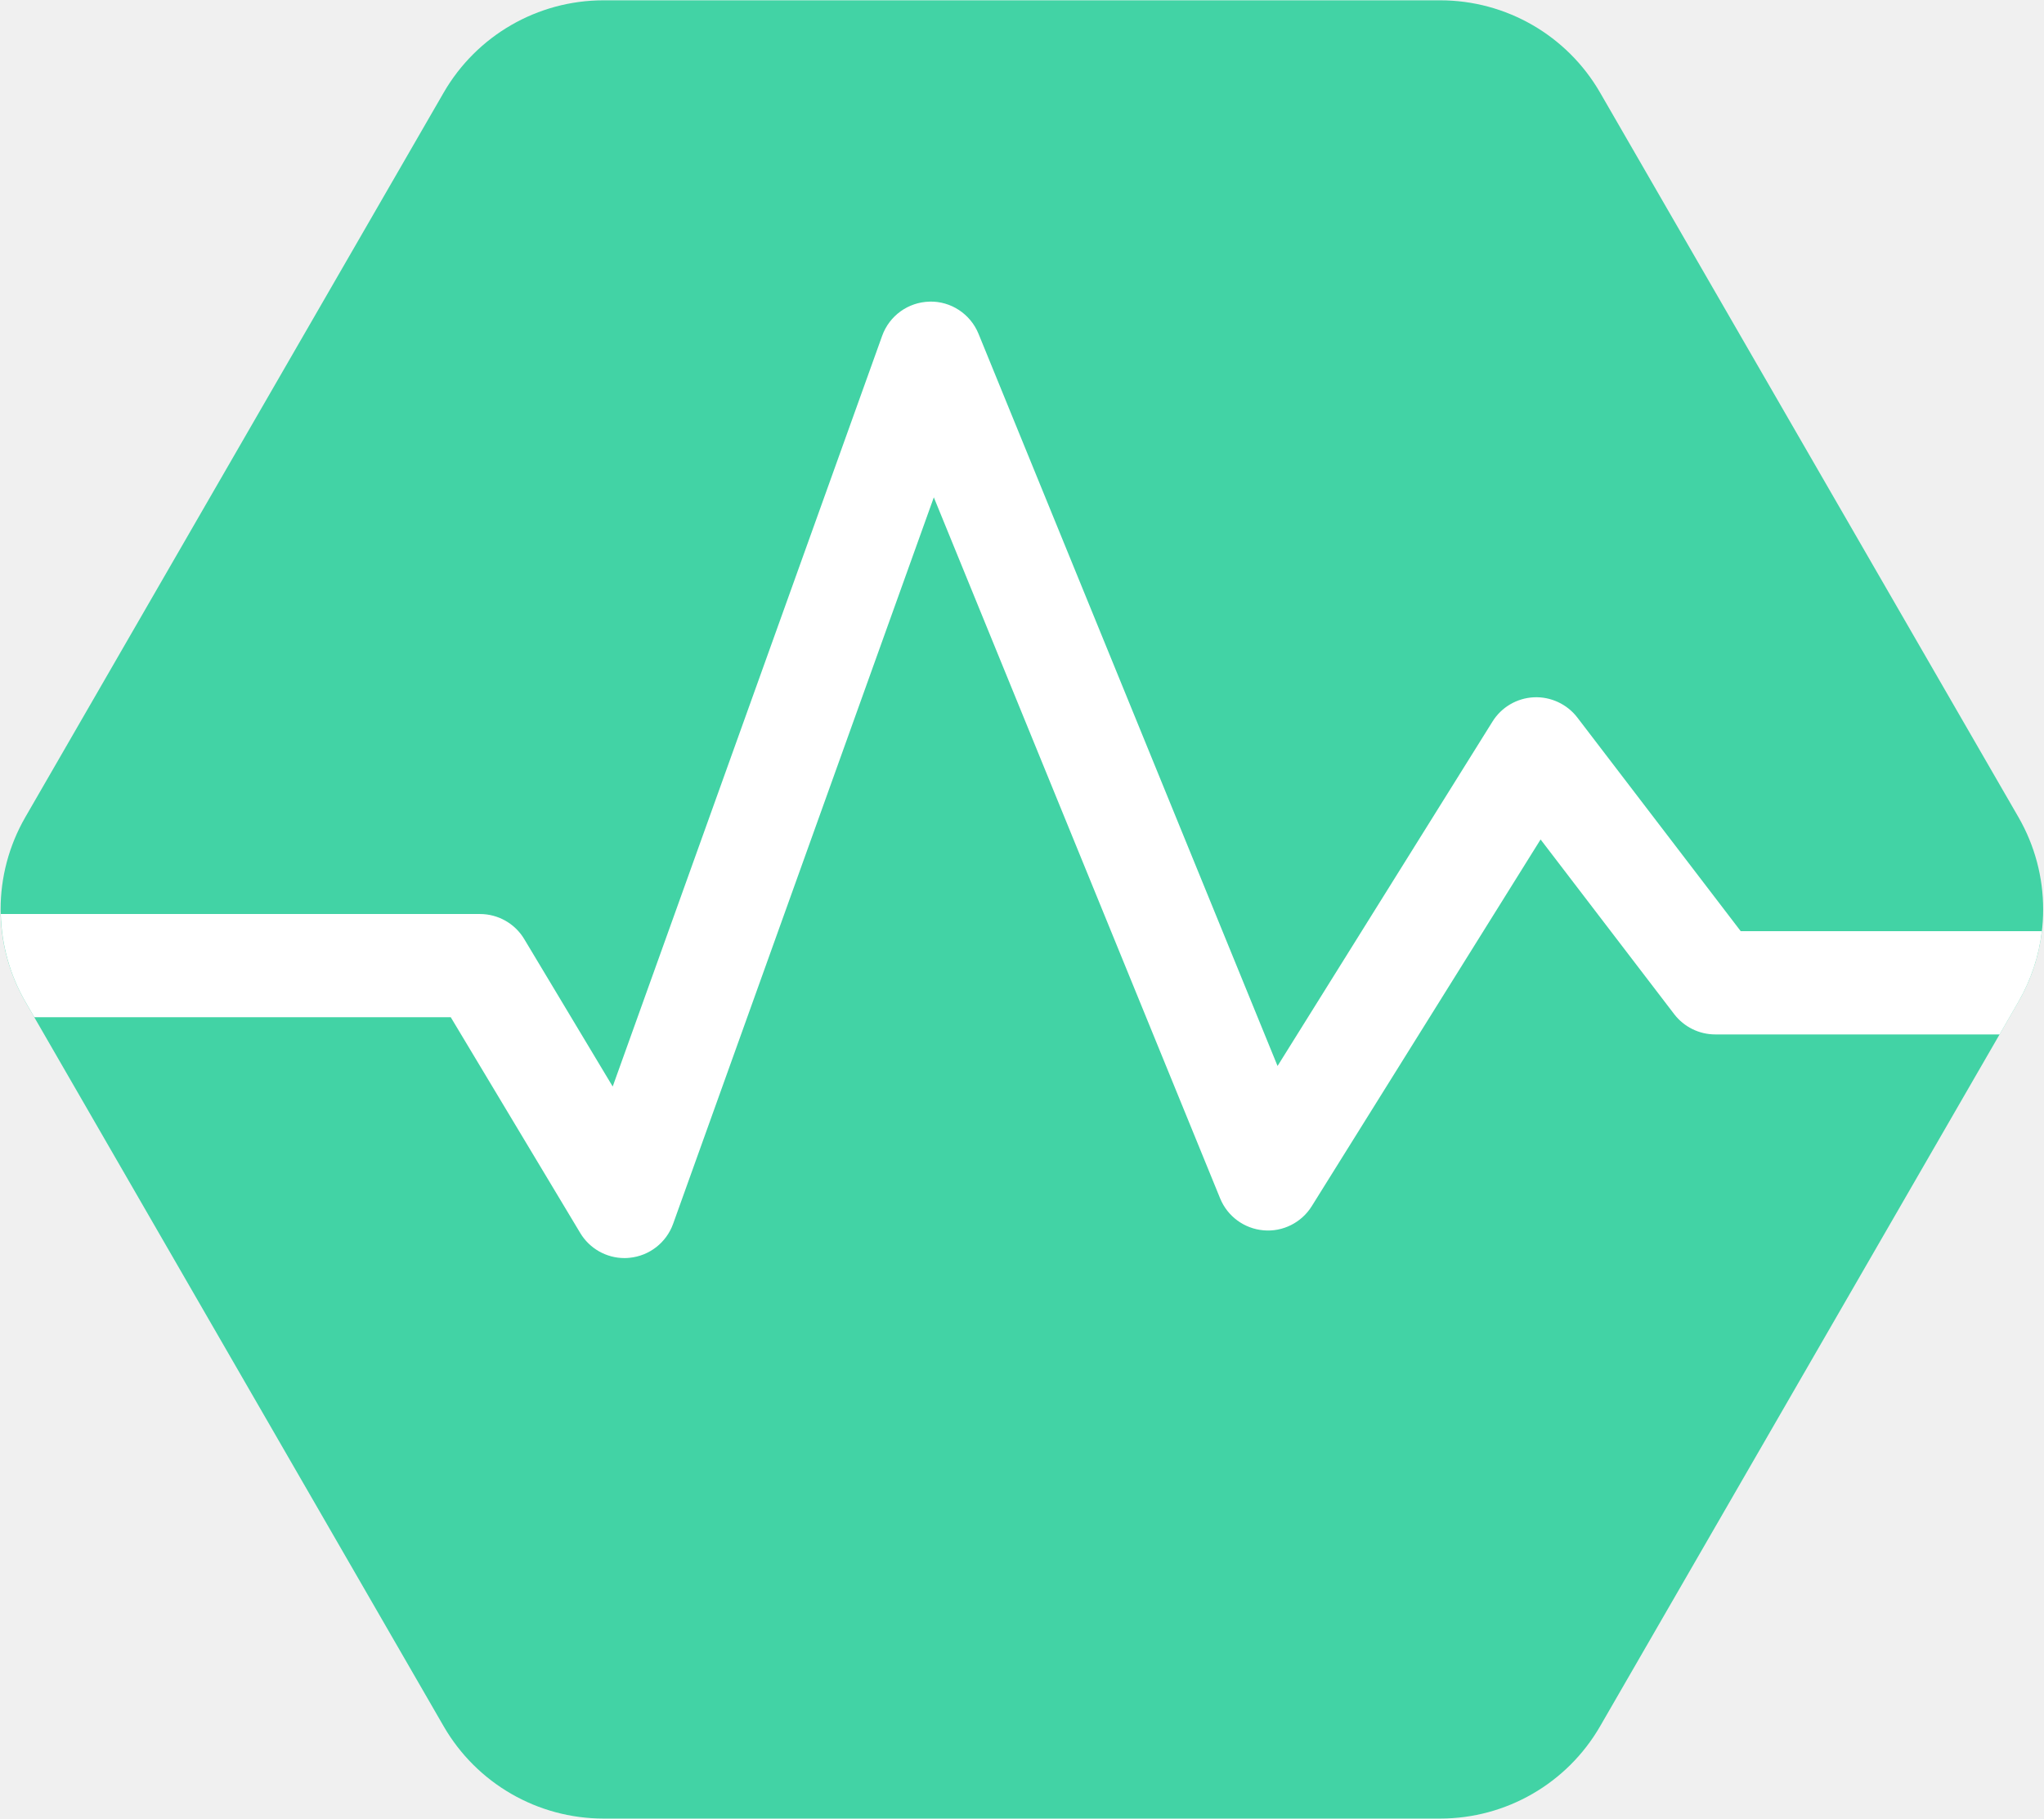
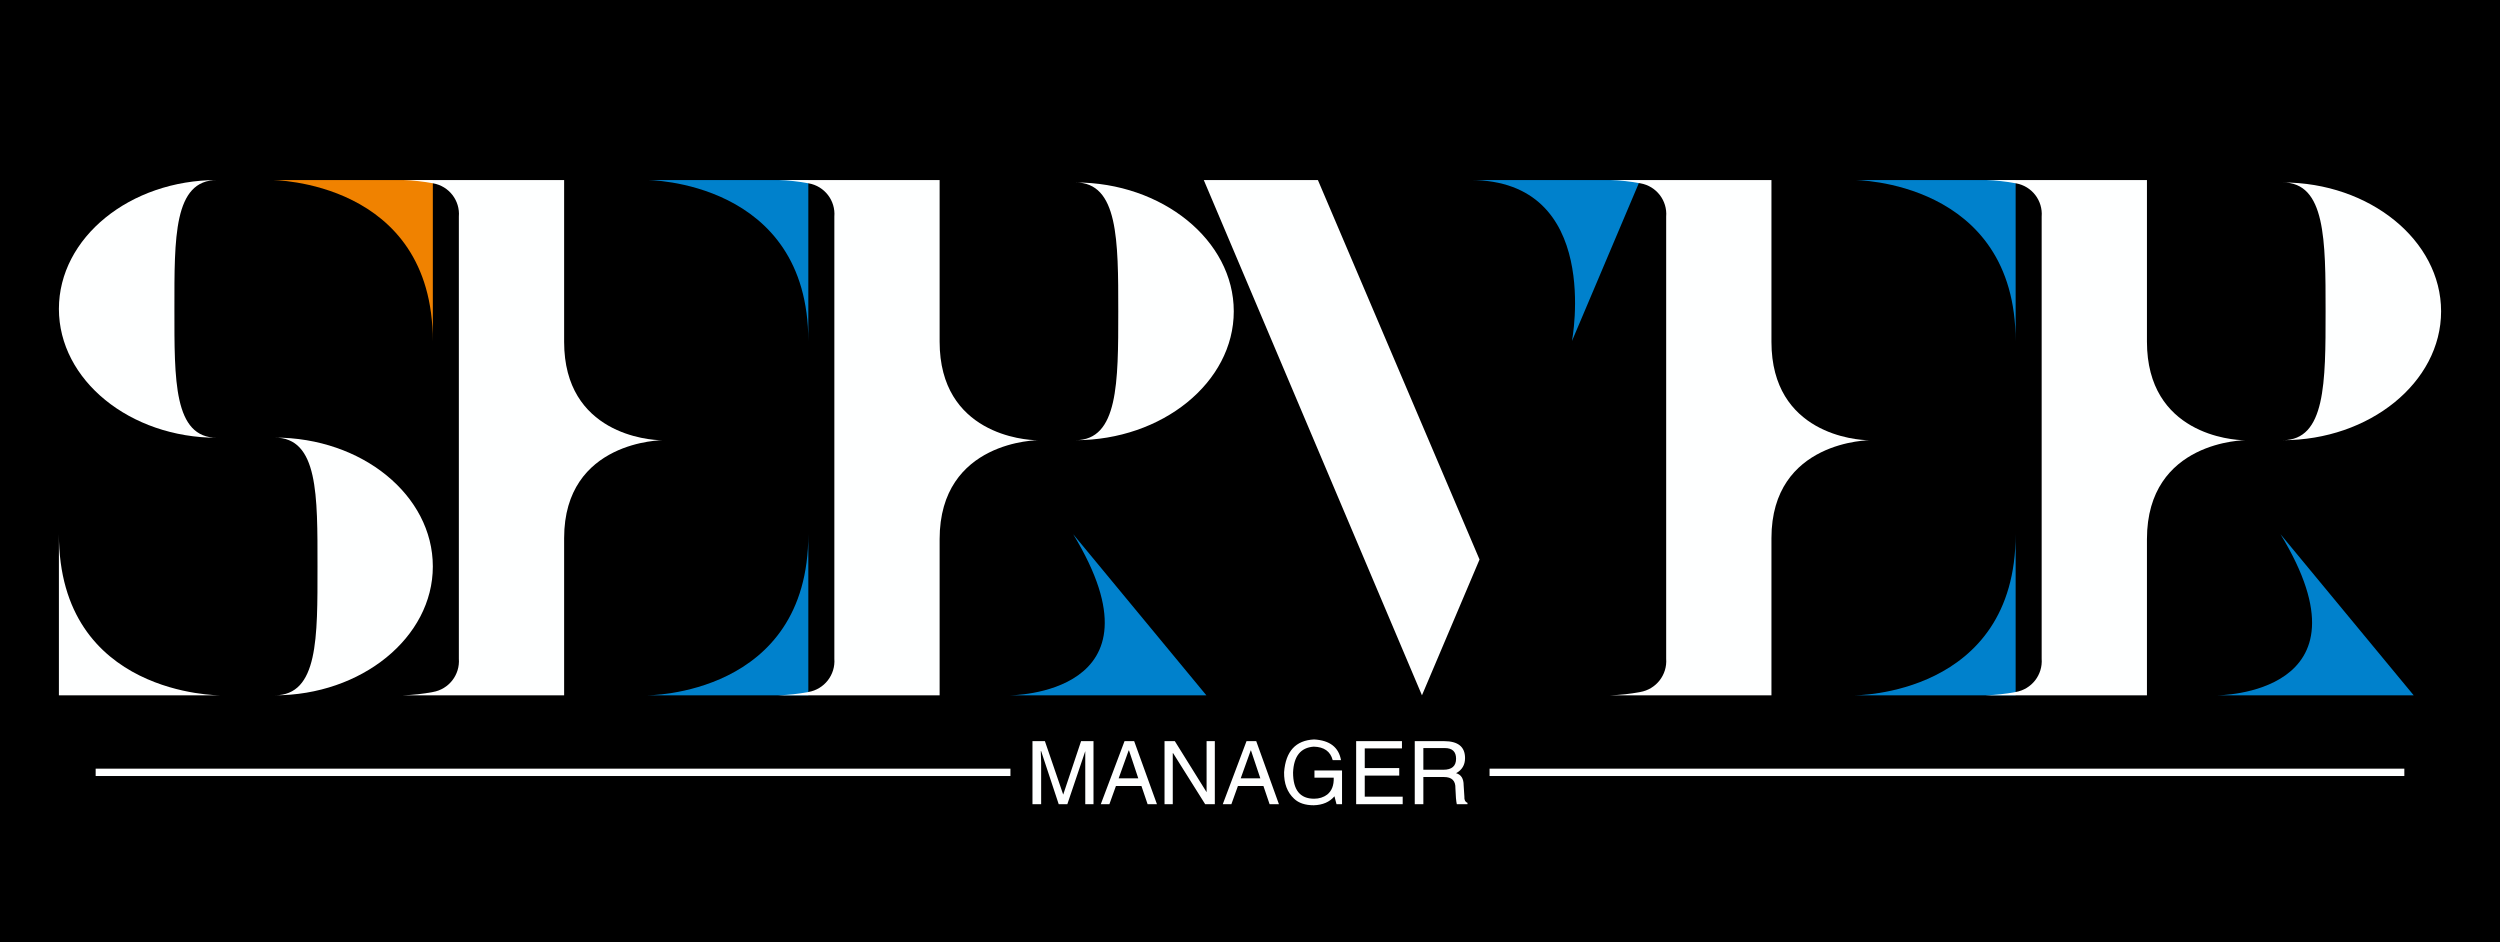
- <svg xmlns="http://www.w3.org/2000/svg" viewBox="0 0 135.297 120.367">
-   <defs>
-     <style>.hex{fill:#42d3a5;} .line{fill:#fff;}</style>
-   </defs>
-   <path d="M133.605 66.313l-27.691 47.963c-2.183 3.78-6.217 6.109-10.582 6.109H39.949c-4.365 0-8.398-2.329-10.582-6.109L1.677 66.313c-2.183-3.78-2.183-8.438 0-12.22L29.367 6.132C31.551 2.35 35.584.021 39.949.021h55.383c4.365 0 8.4 2.329 10.582 6.111l27.691 47.961c2.183 3.781 2.183 8.44 0 12.22" class="hex" />
-   <path d="M61.533 19.968c-1.415.031-2.662.93-3.141 2.262l-17.836 49.696-5.855-9.76c-.616-1.029-1.73-1.66-2.93-1.66H.051c.05 2.008.588 4.007 1.627 5.806l.594 1.027h27.565l8.57 14.283c.621 1.036 1.737 1.66 2.928 1.66.112 0 .222-.006.334-.018 1.315-.128 2.437-1.003 2.885-2.246l17.258-48.095 18.953 46.411c.485 1.187 1.596 2.002 2.873 2.111 1.269.113 2.507-.504 3.187-1.594l15.15-24.28 8.844 11.564c.648.845 1.653 1.342 2.715 1.342h18.824l1.25-2.166c.842-1.459 1.357-3.048 1.549-4.668h-19.934l-10.816-14.145c-.681-.889-1.768-1.391-2.877-1.338-1.12.053-2.143.652-2.736 1.603L84.564 70.566 64.767 22.089c-.536-1.308-1.827-2.159-3.236-2.123z" class="line" />
+ <svg xmlns="http://www.w3.org/2000/svg" width="340" height="128" preserveAspectRatio="xMidYMid meet">
+   <g>
+     <rect stroke="null" id="svg_13" class="background" fill="#000000" height="131" width="343" y="0" x="0" />
+     <g id="svg_15" class="iconlettersvg-g iconlettersvg" fill="#000">
+       <g id="svg_16">
+         <g id="svg_17" class="tp-name">
+           <g id="svg_18" transform="translate(8.010254,82.48431) scale(2.04) ">
+             <g id="svg_19">
+               <g id="svg_20" class="name-imagesvg">
+                 <g id="svg_21">
+                   <rect id="svg_22" class="image-rect" height="34.352" width="24.929" y="-28.431" x="0" stroke-width="2" fill-opacity="0" fill="#333" />
+                   <svg id="svg_23" class="image-svg-svg primary" height="34.352" width="24.929" y="-28.431" x="0">
+                     <svg id="svg_24" viewBox="0 0 21.56 29.71">
+                       <path id="svg_25" fill="#f08200" d="m21.56,9.3l0,-9.3l-9.29,0s9.29,0 9.29,9.3z" />
+                       <path id="svg_26" fill="#FEFFFF" d="m9.12,14.86c-2.51,0 -2.46,-3.33 -2.46,-7.43s-0.05,-7.43 2.46,-7.43c-5.03,0 -9.12,3.33 -9.12,7.43s4.09,7.43 9.12,7.43zm3.32,-0.01c2.52,0 2.47,3.33 2.47,7.43s0.05,7.43 -2.47,7.43c5,0 9.12,-3.33 9.12,-7.43s-4.08,-7.43 -9.12,-7.43zm-12.44,5.57l0,9.29l9.3,0s-9.3,0.05 -9.3,-9.29z" />
+                     </svg>
+                   </svg>
+                 </g>
+               </g>
+             </g>
+             <g id="svg_27">
+               <g id="svg_28" class="name-imagesvg">
+                 <g id="svg_29">
+                   <rect id="svg_30" class="image-rect" height="34.352" width="27.033" y="-28.431" x="22.929" stroke-width="2" fill-opacity="0" fill="#333" />
+                   <svg id="svg_31" class="image-svg-svg primary" height="34.352" width="27.033" y="-28.431" x="22.929">
+                     <svg id="svg_32" viewBox="0 0 23.38 29.71">
+                       <path id="svg_33" fill="#FEFFFF" d="m14.89,15c-0.66,0 -5.59,-0.35 -5.59,-5.67l0,-9.33l-9.3,0a11.42,11.42 0 0 1 1.75,0.19a1.8,1.8 0 0 1 1.48,1.92l0,25.49a1.81,1.81 0 0 1 -1.5,1.92a11.17,11.17 0 0 1 -1.73,0.19l9.3,0l0,-9.06c0,-5.65 5.7,-5.65 5.7,-5.65l-0.11,0z" />
+                       <path id="svg_34" fill="#0081cc" d="m23.38,9.3l0,-9.3l-9.3,0s9.3,0 9.3,9.3zm0,11.12l0,9.29l-9.3,0s9.3,0.05 9.3,-9.29z" />
+                     </svg>
+                   </svg>
+                 </g>
+               </g>
+             </g>
+             <g id="svg_35">
+               <g id="svg_36" class="name-imagesvg">
+                 <g id="svg_37">
+                   <rect id="svg_38" class="image-rect" height="34.352" width="30.363" y="-28.431" x="47.962" stroke-width="2" fill-opacity="0" fill="#333" />
+                   <svg id="svg_39" class="image-svg-svg primary" height="34.352" width="30.363" y="-28.431" x="47.962">
+                     <svg id="svg_40" viewBox="0 0 26.26 29.71">
+                       <path id="svg_41" fill="#FEFFFF" d="m17.13,0.14c2.47,0 2.47,3.32 2.47,7.43s0,7.43 -2.47,7.43c5,0 9.13,-3.33 9.13,-7.43s-4.13,-7.43 -9.13,-7.43zm-7.83,9.18l0,-9.32l-9.3,0a11.42,11.42 0 0 1 1.75,0.19a1.8,1.8 0 0 1 1.48,1.92l0,25.49a1.81,1.81 0 0 1 -1.5,1.92a11.17,11.17 0 0 1 -1.73,0.19l9.3,0l0,-9c0,-5.71 5.7,-5.71 5.7,-5.71l-0.1,0c-0.67,0 -5.6,-0.35 -5.6,-5.68z" />
+                       <path id="svg_42" fill="#0081cc" d="m17,20.42l7.68,9.29l-11.33,0s9.3,0 3.65,-9.29z" />
+                     </svg>
+                   </svg>
+                 </g>
+               </g>
+             </g>
+             <g id="svg_43">
+               <g id="svg_44" class="name-imagesvg">
+                 <g id="svg_45">
+                   <rect id="svg_46" class="image-rect" height="34.352" width="29.091" y="-28.431" x="76.325" stroke-width="2" fill-opacity="0" fill="#333" />
+                   <svg id="svg_47" class="image-svg-svg primary" height="34.352" width="29.091" y="-28.431" x="76.325">
+                     <svg id="svg_48" viewBox="0 0 25.16 29.71">
+                       <path id="svg_49" fill="#FEFFFF" d="m15.9,21.88l-3.32,7.83l-12.58,-29.71l6.58,0l9.32,21.88z" />
+                       <path id="svg_50" fill="#0081cc" d="m15.36,0l9.8,0l-3.93,9.28s1.77,-9.28 -5.87,-9.28z" />
+                     </svg>
+                   </svg>
+                 </g>
+               </g>
+             </g>
+             <g id="svg_51">
+               <g id="svg_52" class="name-imagesvg">
+                 <g id="svg_53">
+                   <rect id="svg_54" class="image-rect" height="34.352" width="27.033" y="-28.431" x="103.417" stroke-width="2" fill-opacity="0" fill="#333" />
+                   <svg id="svg_55" class="image-svg-svg primary" height="34.352" width="27.033" y="-28.431" x="103.417">
+                     <svg id="svg_56" viewBox="0 0 23.38 29.71">
+                       <path id="svg_57" fill="#FEFFFF" d="m14.89,15c-0.66,0 -5.59,-0.35 -5.59,-5.67l0,-9.33l-9.3,0a11.42,11.42 0 0 1 1.75,0.19a1.8,1.8 0 0 1 1.48,1.92l0,25.49a1.81,1.81 0 0 1 -1.5,1.92a11.17,11.17 0 0 1 -1.73,0.19l9.3,0l0,-9.06c0,-5.65 5.7,-5.65 5.7,-5.65l-0.11,0z" />
+                       <path id="svg_58" fill="#0081cc" d="m23.38,9.3l0,-9.3l-9.3,0s9.3,0 9.3,9.3zm0,11.12l0,9.29l-9.3,0s9.3,0.05 9.3,-9.29z" />
+                     </svg>
+                   </svg>
+                 </g>
+               </g>
+             </g>
+             <g id="svg_59">
+               <g id="svg_60" class="name-imagesvg">
+                 <g id="svg_61">
+                   <rect id="svg_62" class="image-rect" height="34.352" width="30.363" y="-28.431" x="128.45" stroke-width="2" fill-opacity="0" fill="#333" />
+                   <svg id="svg_63" class="image-svg-svg primary" height="34.352" width="30.363" y="-28.431" x="128.45">
+                     <svg id="svg_64" viewBox="0 0 26.26 29.71">
+                       <path id="svg_65" fill="#FEFFFF" d="m17.13,0.14c2.47,0 2.47,3.32 2.47,7.43s0,7.43 -2.47,7.43c5,0 9.13,-3.33 9.13,-7.43s-4.13,-7.43 -9.13,-7.43zm-7.83,9.18l0,-9.32l-9.3,0a11.42,11.42 0 0 1 1.75,0.19a1.8,1.8 0 0 1 1.48,1.92l0,25.49a1.81,1.81 0 0 1 -1.5,1.92a11.17,11.17 0 0 1 -1.73,0.19l9.3,0l0,-9c0,-5.71 5.7,-5.71 5.7,-5.71l-0.1,0c-0.67,0 -5.6,-0.35 -5.6,-5.68z" />
+                       <path id="svg_66" fill="#0081cc" d="m17,20.42l7.68,9.29l-11.33,0s9.3,0 3.65,-9.29z" />
+                     </svg>
+                   </svg>
+                 </g>
+               </g>
+             </g>
+           </g>
+         </g>
+       </g>
+       <g id="svg_67" fill="#FEFFFF" class="tp-slogan">
+         <rect id="svg_68" width="124.41" y="104.538" height="1" x="13.01" />
+         <rect id="svg_69" x="202.58" width="124.41" y="104.538" height="1" />
+         <g id="svg_70">
+           <g id="svg_71" transform="translate(8.010254,82.48431) scale(1) ">
+             <path id="svg_72" d="m140.706,18.311l0,8.58l-1.12,0l0,-5.06q0,-0.71 0,-2.16l0,0l-2.44,7.22l-1.17,0l-2.39,-7.22l-0.05,0q0,0.52 0.05,1.55l0,0q0,0.51 0,0.61l0,0l0,5.06l-1.18,0l0,-8.58l1.69,0l2.49,7.27l2.43,-7.27l1.69,0zm7.36,8.58l-0.84,-2.48l-3.47,0l-0.89,2.48l-1.17,0l3.23,-8.58l1.31,0l3.1,8.58l-1.27,0zm-2.58,-7.31l-1.36,3.79l2.67,0l-1.26,-3.79l-0.05,0zm6.28,-1.27l4.32,6.94l0,-6.94l1.12,0l0,8.58l-1.31,0l-4.36,-6.94l-0.05,0l0,6.94l-1.12,0l0,-8.58l1.4,0zm12.89,8.58l-0.84,-2.48l-3.47,0l-0.89,2.48l-1.17,0l3.23,-8.58l1.32,0l3.09,8.58l-1.27,0zm-2.57,-7.31l-1.36,3.79l2.67,0l-1.27,-3.79l-0.04,0zm11.29,3.7l-2.62,0l0,-0.98l3.75,0l0,4.59l-0.75,0l-0.28,-1.08q-0.99,1.17 -2.82,1.22l0,0q-1.73,0 -2.67,-0.89l0,0q-1.4,-1.31 -1.36,-3.61l0,0q0.33,-4.27 4.08,-4.45l0,0q3.19,0.18 3.66,2.81l0,0l-1.13,0q-0.47,-1.78 -2.58,-1.83l0,0q-2.67,0.19 -2.81,3.52l0,0q0,3.56 2.86,3.56l0,0q1.03,0 1.78,-0.56l0,0q0.94,-0.75 0.89,-2.3l0,0zm4.22,2.58l5.16,0l0,1.03l-6.33,0l0,-8.58l6.23,0l0,0.99l-5.06,0l0,2.67l4.69,0l0,1.03l-4.69,0l0,2.86zm10.78,-2.67l-2.81,0l0,3.7l-1.17,0l0,-8.58l3.98,0q2.86,0 2.86,2.3l0,0q0,1.4 -1.22,2.06l0,0q1.03,0.28 1.03,1.64l0,0l0.1,1.55q-0.05,0.65 0.42,0.84l0,0l0,0.19l-1.45,0q-0.14,-0.61 -0.19,-2.16l0,0q0.05,-1.54 -1.55,-1.54l0,0zm0.1,-3.94l-2.91,0l0,2.95l2.72,0q1.73,0 1.73,-1.5l0,0q0,-1.45 -1.54,-1.45l0,0z" />
+           </g>
+         </g>
+       </g>
+     </g>
+   </g>
</svg>
